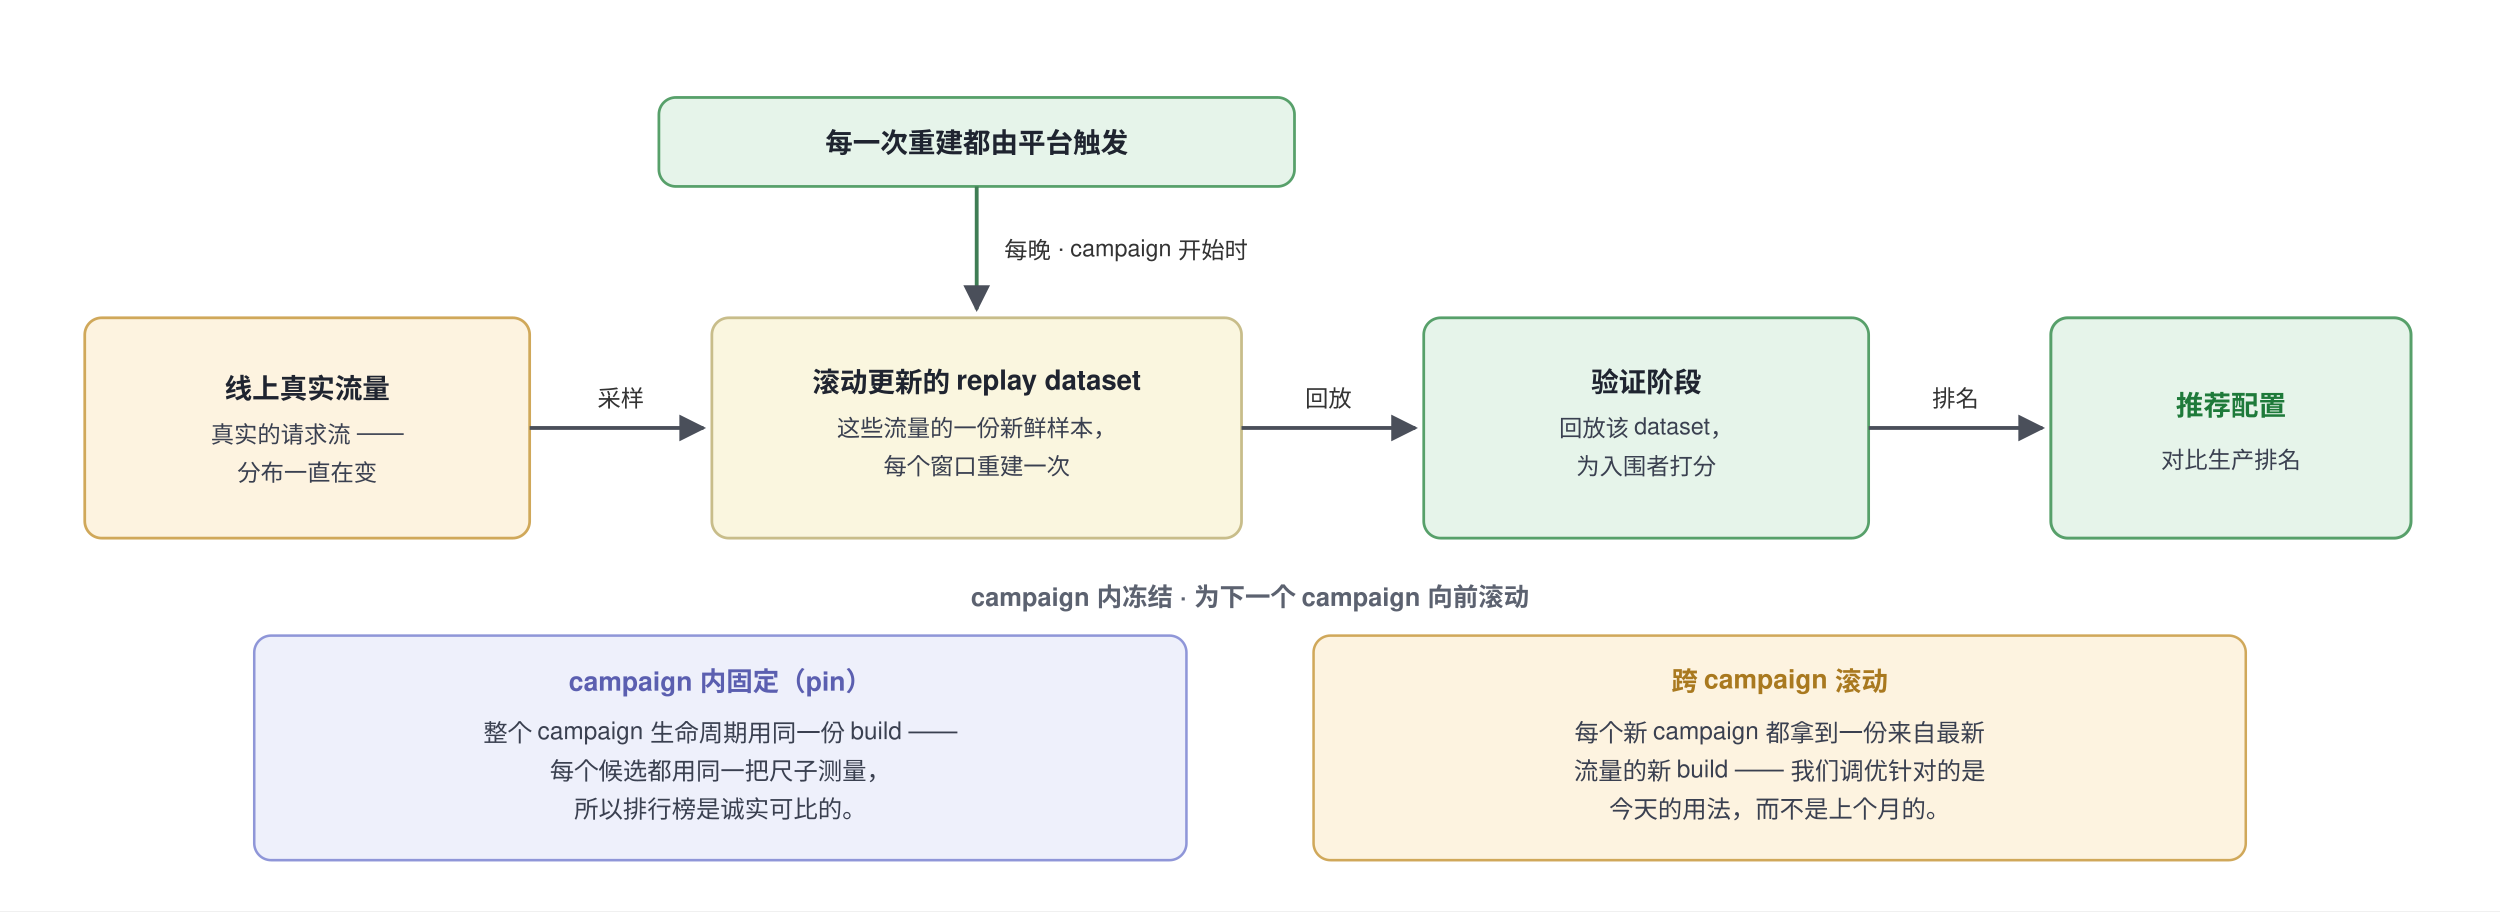
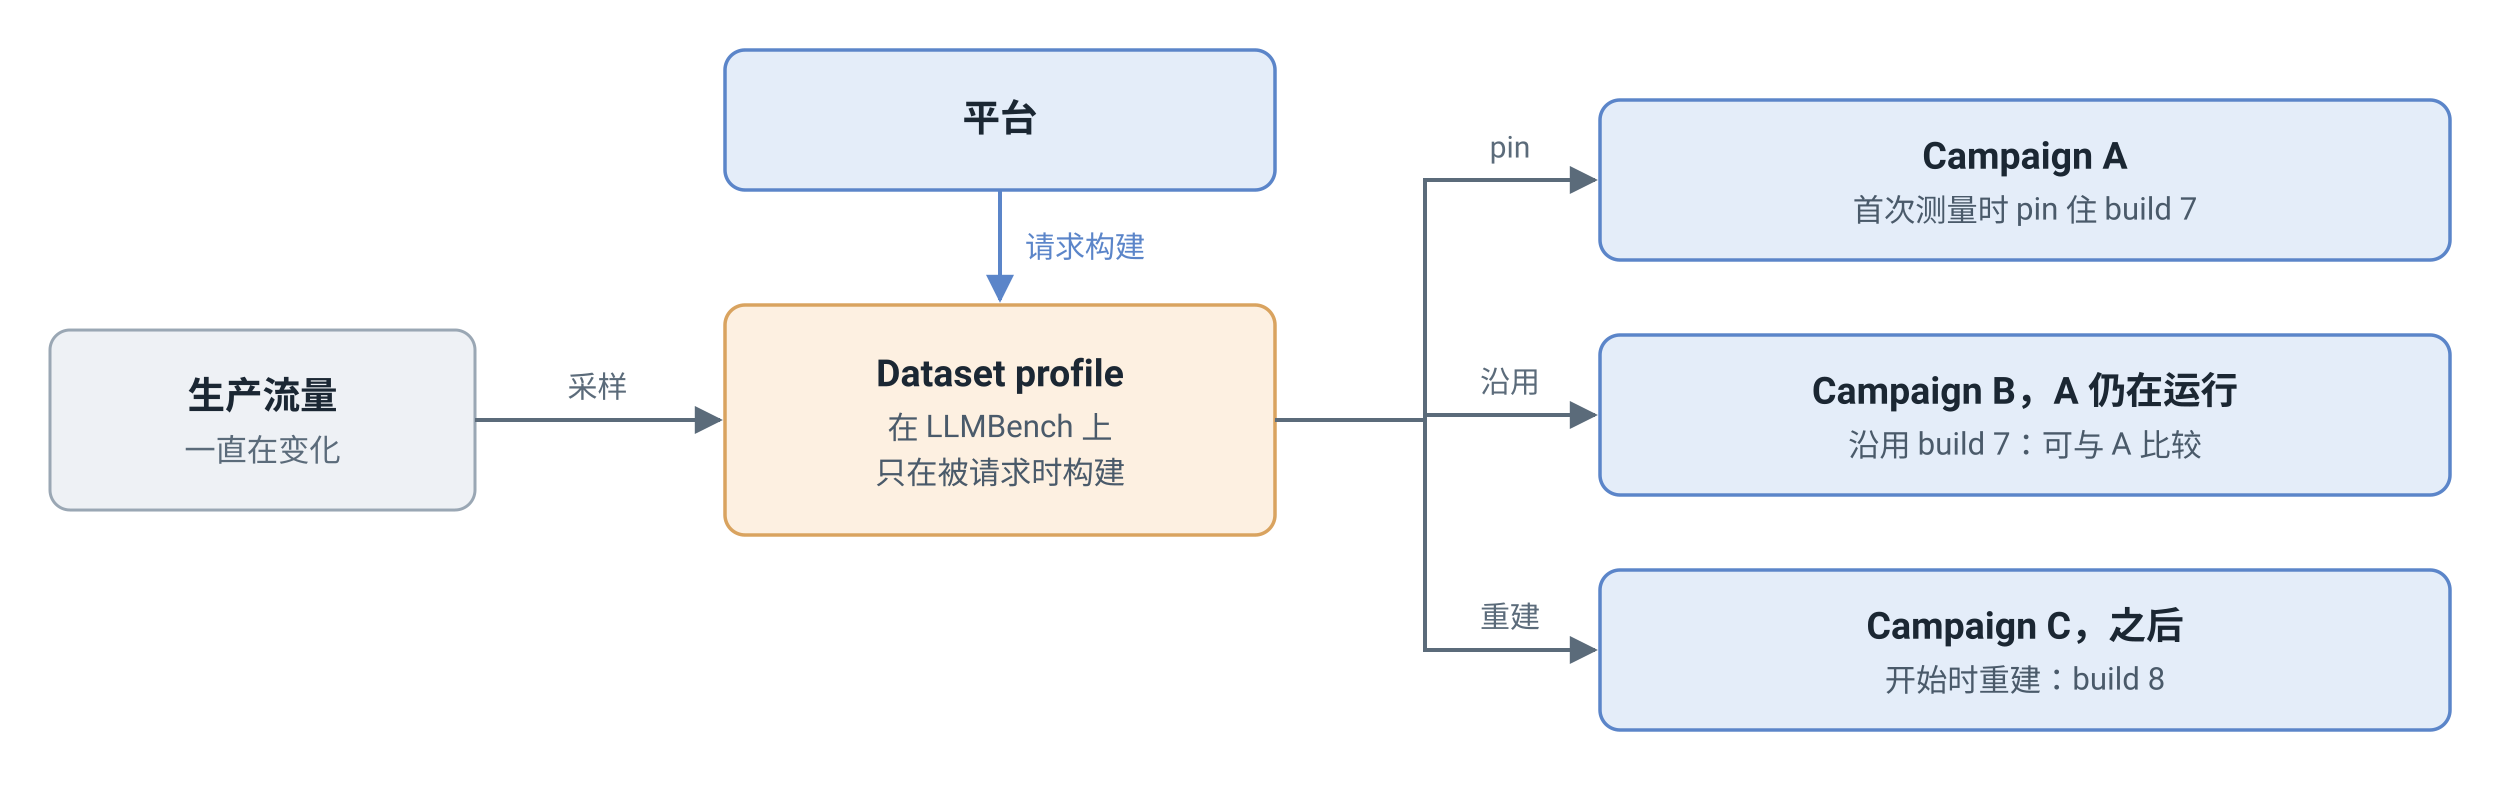
- <svg xmlns="http://www.w3.org/2000/svg" viewBox="0 0 1180 430" font-family="Helvetica, Arial, sans-serif">
+ <svg xmlns="http://www.w3.org/2000/svg" viewBox="0 0 1000 320" font-family="-apple-system, Segoe UI, Roboto, Helvetica, Arial, sans-serif">
  <defs>
-     <marker id="arr" viewBox="0 0 10 10" refX="9" refY="5" markerWidth="7" markerHeight="7" orient="auto-start-reverse">
-       <path d="M0,0 L10,5 L0,10 z" fill="#4a4f5a" />
+     <marker id="a-grey" viewBox="0 0 10 10" refX="9" refY="5" markerWidth="7" markerHeight="7" orient="auto-start-reverse">
+       <path d="M0 0 L10 5 L0 10 z" fill="#5b6b7a" />
+     </marker>
+     <marker id="a-green" viewBox="0 0 10 10" refX="9" refY="5" markerWidth="7" markerHeight="7" orient="auto-start-reverse">
+       <path d="M0 0 L10 5 L0 10 z" fill="#2f6f4f" />
+     </marker>
+     <marker id="a-orange" viewBox="0 0 10 10" refX="9" refY="5" markerWidth="7" markerHeight="7" orient="auto-start-reverse">
+       <path d="M0 0 L10 5 L0 10 z" fill="#c07a2c" />
+     </marker>
+     <marker id="a-purple" viewBox="0 0 10 10" refX="9" refY="5" markerWidth="7" markerHeight="7" orient="auto-start-reverse">
+       <path d="M0 0 L10 5 L0 10 z" fill="#8b72be" />
+     </marker>
+     <marker id="a-red" viewBox="0 0 10 10" refX="9" refY="5" markerWidth="7" markerHeight="7" orient="auto-start-reverse">
+       <path d="M0 0 L10 5 L0 10 z" fill="#c96161" />
+     </marker>
+     <marker id="a-blue" viewBox="0 0 10 10" refX="9" refY="5" markerWidth="7" markerHeight="7" orient="auto-start-reverse">
+       <path d="M0 0 L10 5 L0 10 z" fill="#5b85c9" />
    </marker>
  </defs>
-   <style>
-     .prod { fill:#fdf3e0; stroke:#d0a85a; stroke-width:1.3; }
-     .data { fill:#faf6df; stroke:#c8bd8a; stroke-width:1.3; }
-     .plat { fill:#e6f4ea; stroke:#57a06a; stroke-width:1.3; }
-     .win  { fill:#e6f4ea; stroke:#57a06a; stroke-width:1.4; }
-     .pinbox  { fill:#eef0fb; stroke:#8f96d8; stroke-width:1.2; }
-     .rollbox { fill:#fdf3e0; stroke:#d0a85a; stroke-width:1.2; }
-     .ntitle { font-size:13px; font-weight:bold; fill:#1f2430; text-anchor:middle; }
-     .wtitle { font-size:13px; font-weight:bold; fill:#1e7a3a; text-anchor:middle; }
-     .nsub { font-size:11px; fill:#3a4050; text-anchor:middle; }
-     .edge { stroke:#4a4f5a; stroke-width:1.8; fill:none; }
-     .trig { stroke:#3f7d54; stroke-width:1.8; fill:none; }
-     .labm { font-size:11px; fill:#333; text-anchor:middle; paint-order:stroke; stroke:#ffffff; stroke-width:3.5; }
-     .lab  { font-size:11px; fill:#333; paint-order:stroke; stroke:#ffffff; stroke-width:3.5; }
-     .cap  { font-size:12px; font-weight:bold; fill:#5c6270; text-anchor:middle; }
-     .ptitle { font-size:12.5px; font-weight:bold; text-anchor:middle; }
-     .pbody  { font-size:11.5px; fill:#3a4050; text-anchor:middle; }
-   </style>
-   <rect x="0" y="0" width="1180" height="430" fill="#ffffff" />
-   <rect class="plat" x="311" y="46" width="300" height="42" rx="8" />
-   <text class="ntitle" x="461" y="72">每一次重建都由平台触发</text>
-   <path class="trig" d="M461,88 V146" marker-end="url(#arr)" />
-   <text class="lab" x="474" y="122">每晚 · campaign 开始时</text>
-   <rect class="prod" x="40" y="150" width="210" height="104" rx="8" />
-   <text class="ntitle" x="145" y="188">线上真实流量</text>
-   <text class="nsub" x="145" y="209">真实的请求流 ——</text>
-   <text class="nsub" x="145" y="227">分布一直在变</text>
-   <rect class="data" x="336" y="150" width="250" height="104" rx="8" />
-   <text class="ntitle" x="461" y="185">滚动更新的 replay dataset</text>
-   <text class="nsub" x="461" y="206">这些流量的一份新鲜样本，</text>
-   <text class="nsub" x="461" y="224">每个窗口重建一次</text>
-   <rect class="plat" x="672" y="150" width="210" height="104" rx="8" />
-   <text class="ntitle" x="777" y="185">验证阶段</text>
-   <text class="nsub" x="777" y="206">回放该 dataset，</text>
-   <text class="nsub" x="777" y="224">为入围者打分</text>
-   <rect class="win" x="968" y="150" width="170" height="104" rx="8" />
-   <text class="wtitle" x="1053" y="196">推荐配置</text>
-   <text class="nsub" x="1053" y="221">对比生产排名</text>
-   <path class="edge" d="M250,202 H332" marker-end="url(#arr)" />
-   <text class="labm" x="293" y="192">采样</text>
-   <path class="edge" d="M586,202 H668" marker-end="url(#arr)" />
-   <text class="labm" x="627" y="192">回放</text>
-   <path class="edge" d="M882,202 H964" marker-end="url(#arr)" />
-   <text class="labm" x="923" y="192">排名</text>
-   <text class="cap" x="590" y="286">campaign 内冻结 · 为下一个 campaign 向前滚动</text>
-   <rect class="pinbox" x="120" y="300" width="440" height="106" rx="8" />
-   <text class="ptitle" x="340" y="326" fill="#5b5fb0">campaign 内固定（pin）</text>
-   <text class="pbody" x="340" y="350">整个 campaign 生命周期用同一份 build ——</text>
-   <text class="pbody" x="340" y="368">每个候选都用同一把尺子测量，</text>
-   <text class="pbody" x="340" y="386">所以排行榜是诚实可比的。</text>
-   <rect class="rollbox" x="620" y="300" width="440" height="106" rx="8" />
-   <text class="ptitle" x="840" y="326" fill="#a9791f">跨 campaign 滚动</text>
-   <text class="pbody" x="840" y="350">每个新 campaign 都拿到一份来自最新</text>
-   <text class="pbody" x="840" y="368">流量的新 build —— 我们调优针对的是</text>
-   <text class="pbody" x="840" y="386">今天的用法，而不是上个月的。</text>
+   <rect width="1000" height="320" fill="#ffffff" />
+   <rect x="20" y="132" width="170" height="72" rx="8" fill="#eef1f5" stroke="#9aa7b4" stroke-width="1.2" />
+   <text x="105.0" y="163.5" font-size="15" fill="#1b2733" font-weight="700" text-anchor="middle">生产流量</text>
+   <text x="105.0" y="184.5" font-size="12.5" fill="#5b6b7a" text-anchor="middle">一直在变化</text>
+   <rect x="290" y="20" width="220" height="56" rx="8" fill="#e4edf9" stroke="#5b85c9" stroke-width="1.4" />
+   <text x="400.0" y="52.5" font-size="15" fill="#1b2733" font-weight="700" text-anchor="middle">平台</text>
+   <rect x="290" y="122" width="220" height="92" rx="8" fill="#fdf0e1" stroke="#d9a35f" stroke-width="1.4" />
+   <text x="400.0" y="154.5" font-size="15" fill="#1b2733" font-weight="700" text-anchor="middle">Dataset profile</text>
+   <text x="400.0" y="175.5" font-size="12.5" fill="#4a5a6a" text-anchor="middle">在 LLMBench 上</text>
+   <text x="400.0" y="193.5" font-size="12.5" fill="#4a5a6a" text-anchor="middle">只在被请求时构建</text>
+   <path d="M190 168 L288 168" fill="none" stroke="#5b6b7a" stroke-width="1.6" marker-end="url(#a-grey)" />
+   <text x="239" y="159" font-size="12" fill="#5b6b7a" text-anchor="middle">采样</text>
+   <path d="M400 76 L400 120" fill="none" stroke="#5b85c9" stroke-width="1.6" marker-end="url(#a-blue)" />
+   <text x="410" y="103" font-size="12" fill="#5b85c9" text-anchor="start">请求构建</text>
+   <rect x="640" y="40" width="340" height="64" rx="8" fill="#e4edf9" stroke="#5b85c9" stroke-width="1.4" />
+   <text x="810.0" y="67.5" font-size="15" fill="#1b2733" font-weight="700" text-anchor="middle">Campaign A</text>
+   <text x="810.0" y="88.5" font-size="12.5" fill="#4a5a6a" text-anchor="middle">首次测量时 pin 住 build 7</text>
+   <path d="M510 168 L570 168 L570 72 L638 72" fill="none" stroke="#5b6b7a" stroke-width="1.6" marker-end="url(#a-grey)" />
+   <text x="604" y="63" font-size="12" fill="#5b6b7a" text-anchor="middle">pin</text>
+   <rect x="640" y="134" width="340" height="64" rx="8" fill="#e4edf9" stroke="#5b85c9" stroke-width="1.4" />
+   <text x="810.0" y="161.5" font-size="15" fill="#1b2733" font-weight="700" text-anchor="middle">Campaign B，A 仍在运行</text>
+   <text x="810.0" y="182.5" font-size="12.5" fill="#4a5a6a" text-anchor="middle">沿用 build 7：可与 A 比较</text>
+   <path d="M510 168 L570 168 L570 166 L638 166" fill="none" stroke="#5b6b7a" stroke-width="1.6" marker-end="url(#a-grey)" />
+   <text x="604" y="157" font-size="12" fill="#5b6b7a" text-anchor="middle">沿用</text>
+   <rect x="640" y="228" width="340" height="64" rx="8" fill="#e4edf9" stroke="#5b85c9" stroke-width="1.4" />
+   <text x="810.0" y="255.5" font-size="15" fill="#1b2733" font-weight="700" text-anchor="middle">Campaign C，之后</text>
+   <text x="810.0" y="276.5" font-size="12.5" fill="#4a5a6a" text-anchor="middle">开始时重建：build 8</text>
+   <path d="M510 168 L570 168 L570 260 L638 260" fill="none" stroke="#5b6b7a" stroke-width="1.6" marker-end="url(#a-grey)" />
+   <text x="604" y="251" font-size="12" fill="#5b6b7a" text-anchor="middle">重建</text>
</svg>
